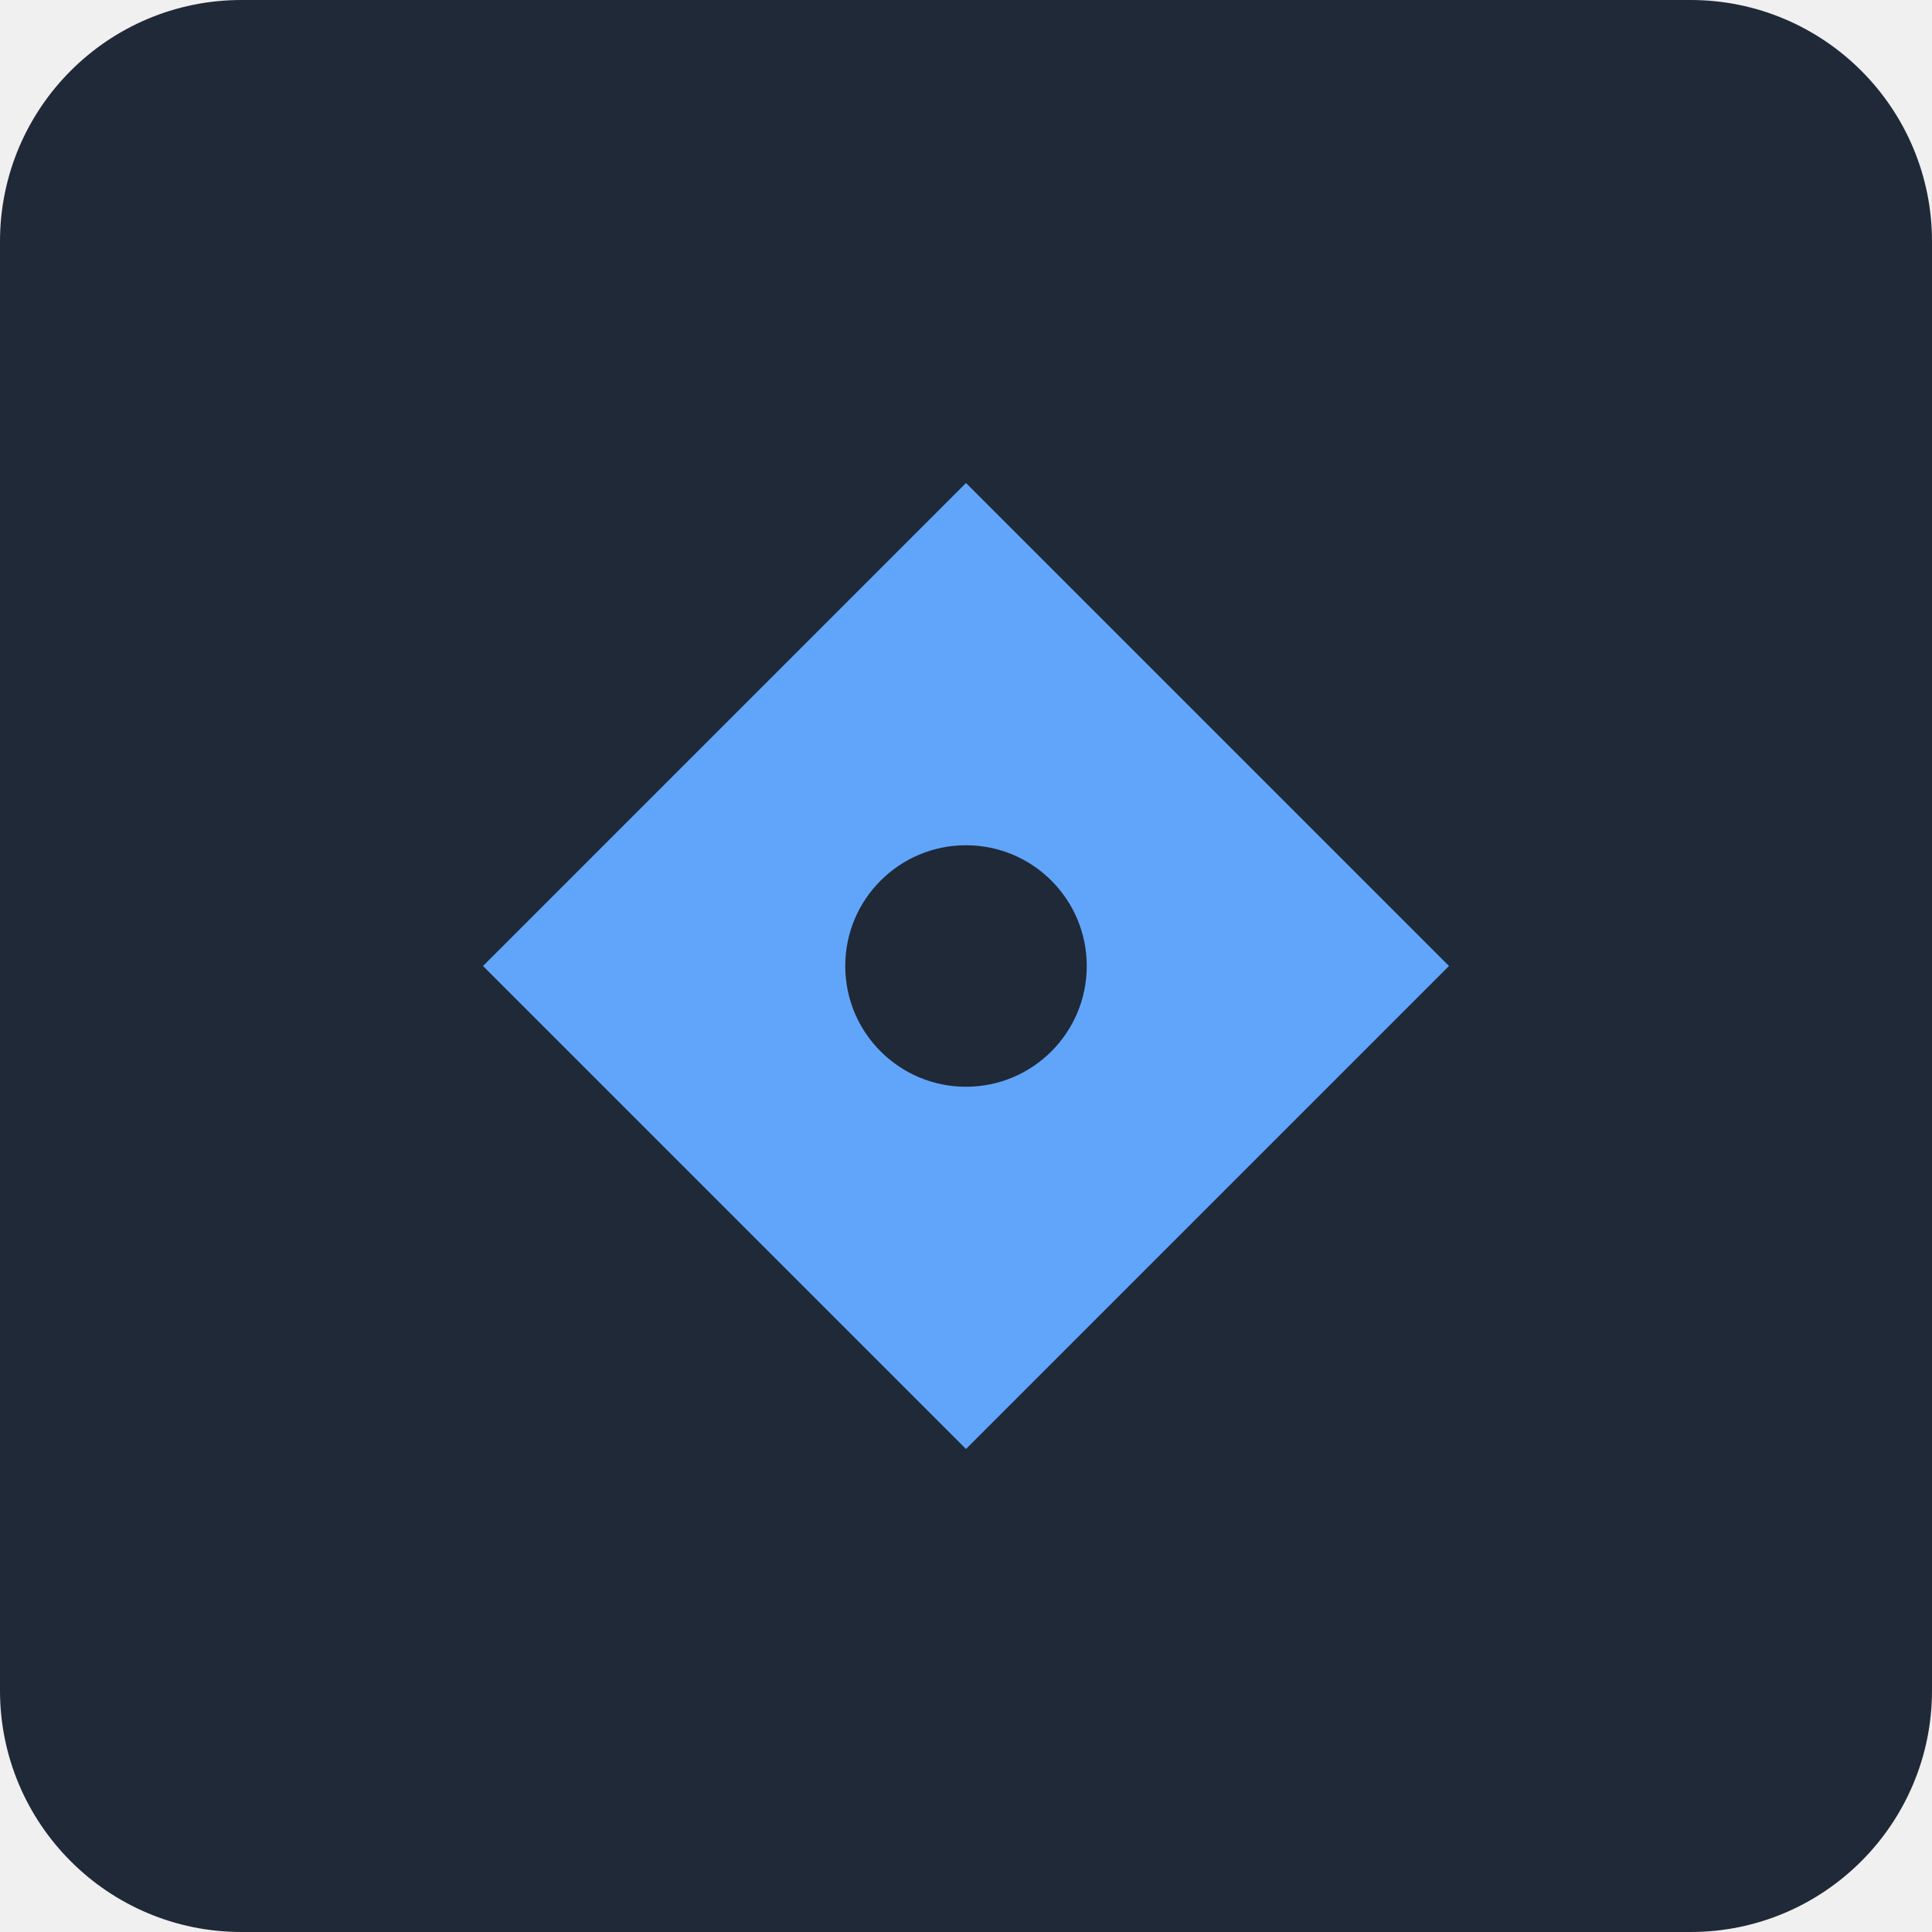
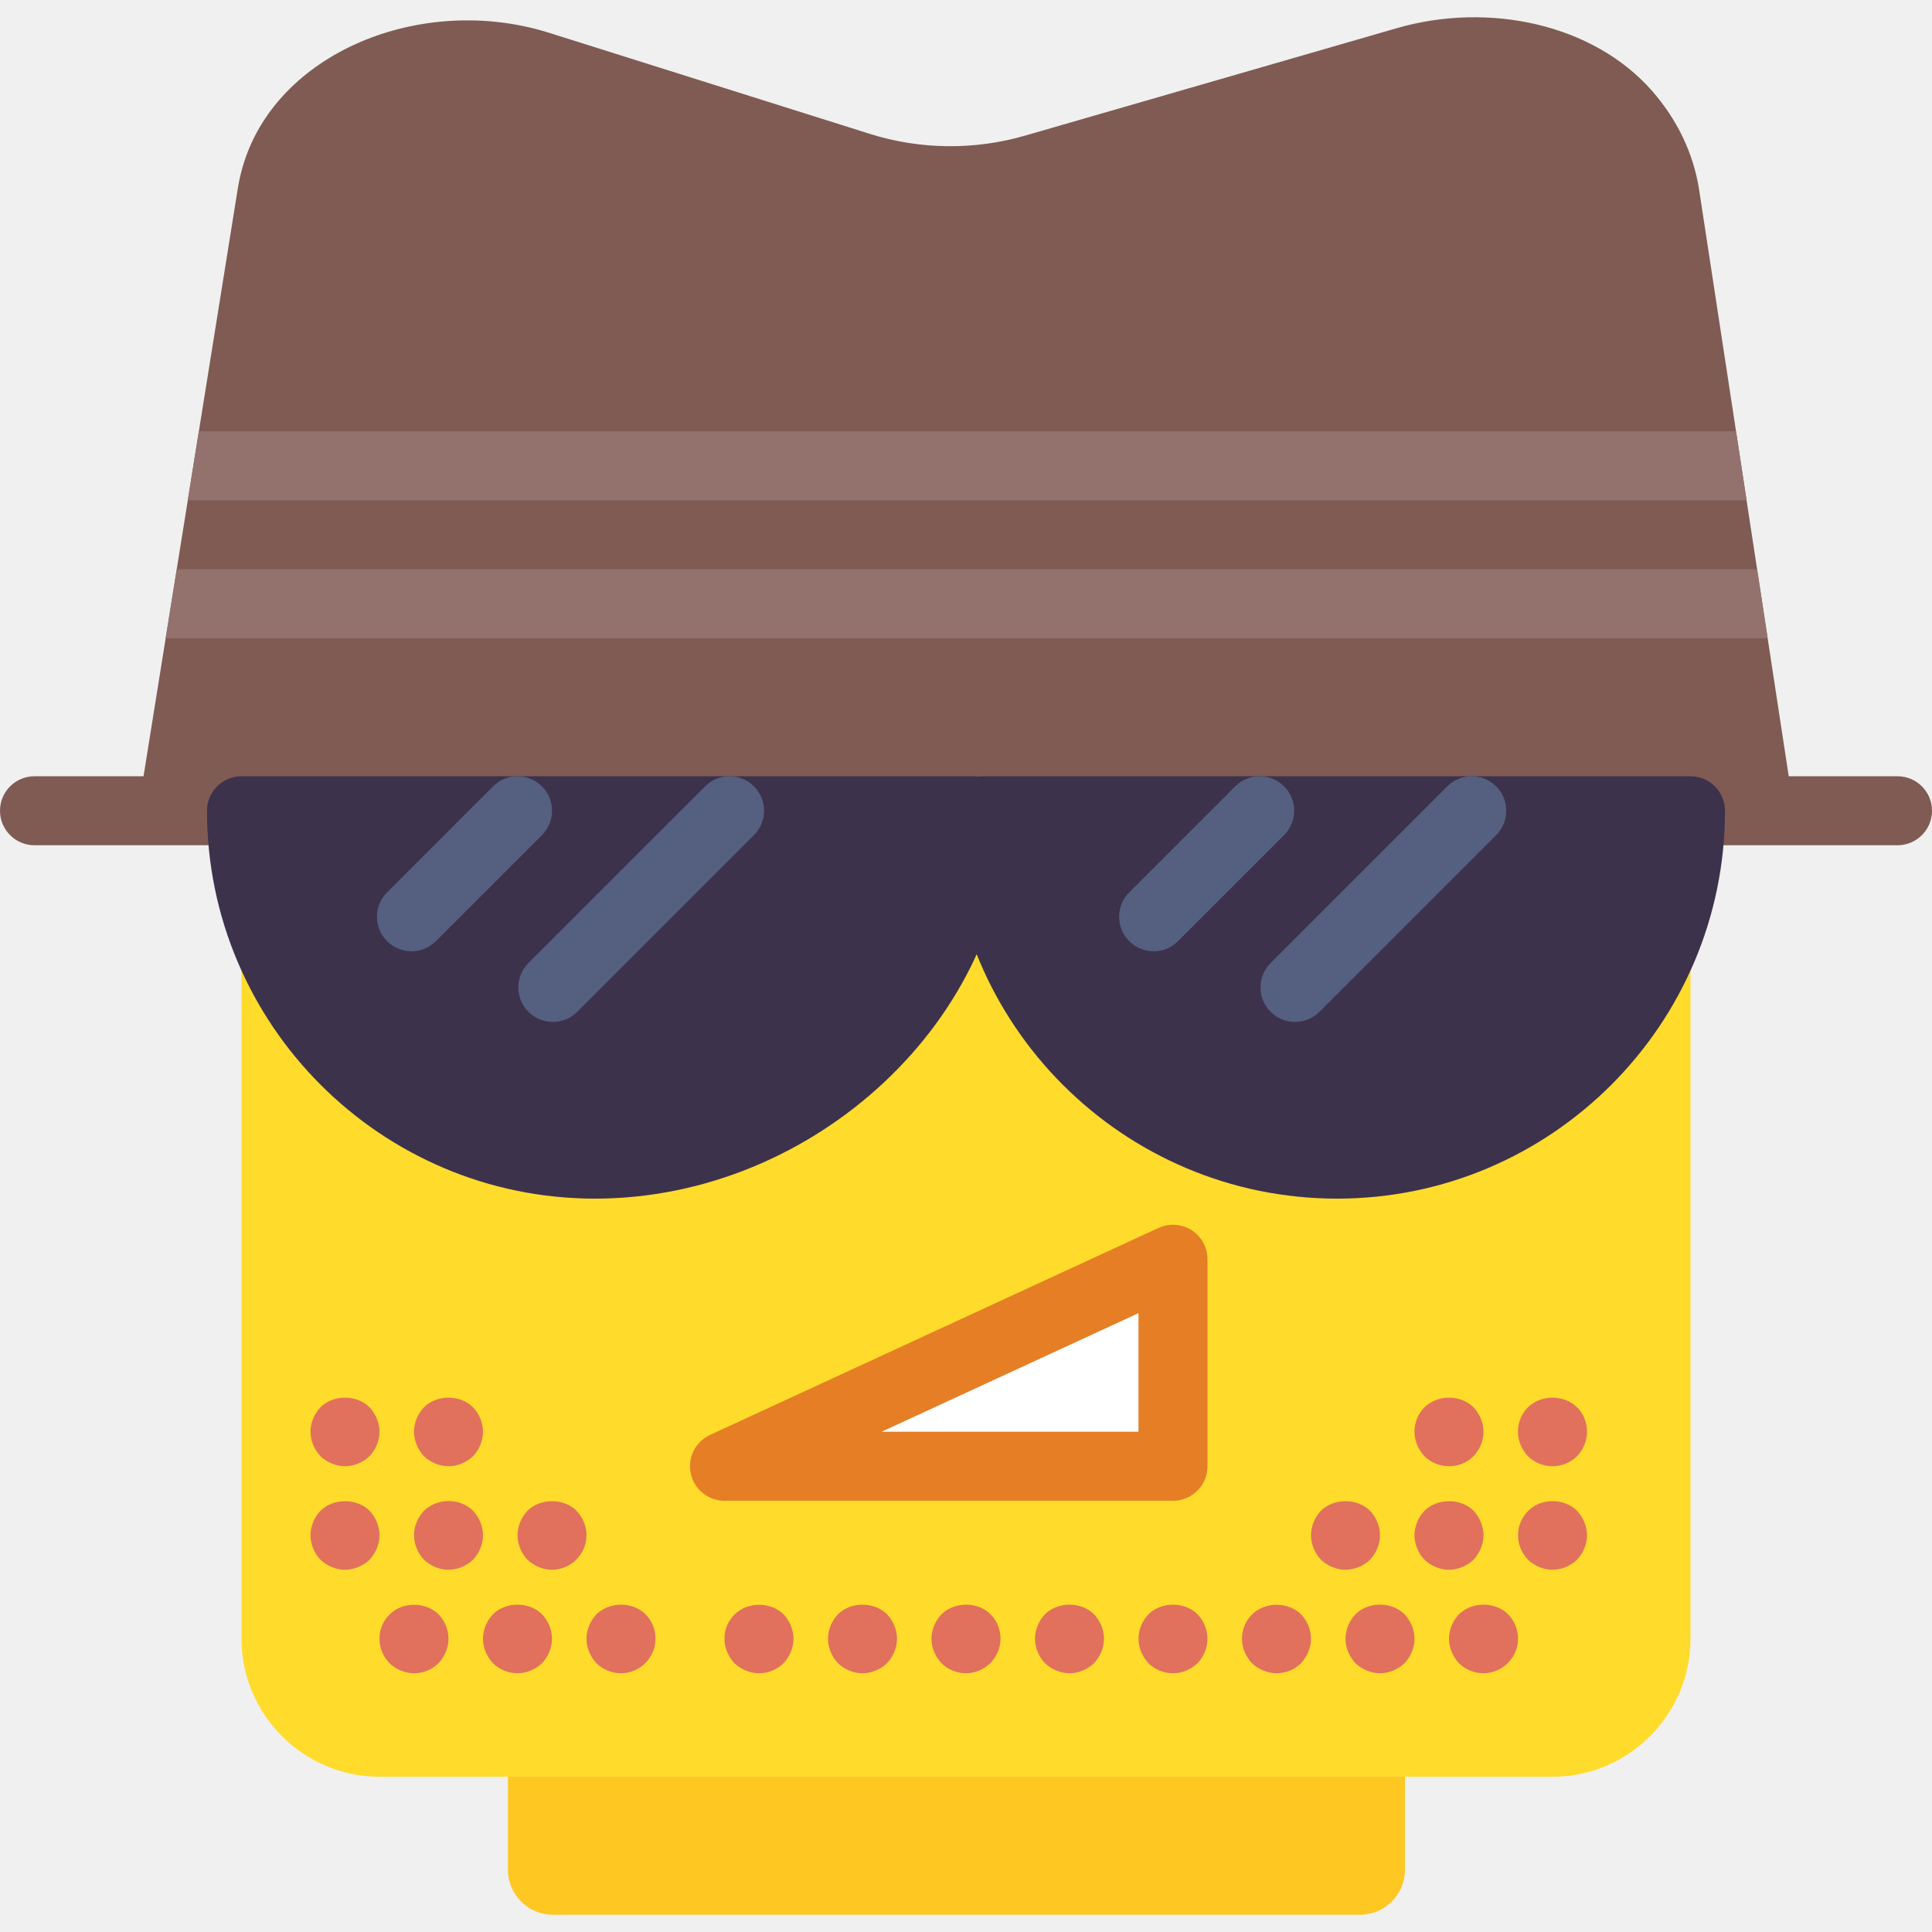
- <svg xmlns="http://www.w3.org/2000/svg" width="128" height="128">
-   <rect width="128" height="128" rx="16" fill="#1f2937" />
-   <path d="M32 64 L64 32 L96 64 L64 96 Z" fill="#60a5fa" />
-   <circle cx="64" cy="64" r="8" fill="#1f2937" />
+ <svg xmlns="http://www.w3.org/2000/svg" version="1.1" id="Capa_1" x="0px" y="0px" viewBox="0 0 56 56" style="enable-background:new 0 0 56 56;" xml:space="preserve">
+   <g>
+     <path style="fill:#FFDB2B;" d="M7,23.5v24c0,2.2,1.8,4,4,4h34c2.2,0,4-1.8,4-4v-24H7z" />
+     <path style="fill:#E1705C;" d="M42,45.5c-0.26,0-0.52-0.11-0.71-0.29C41.11,45.02,41,44.76,41,44.5s0.11-0.521,0.29-0.71   c0.37-0.37,1.05-0.37,1.42,0C42.89,43.979,43,44.24,43,44.5s-0.11,0.52-0.29,0.71C42.52,45.39,42.26,45.5,42,45.5z" />
+     <path style="fill:#E1705C;" d="M42,42.5c-0.26,0-0.52-0.101-0.71-0.29C41.11,42.02,41,41.77,41,41.5c0-0.271,0.1-0.521,0.29-0.71   c0.38-0.37,1.04-0.37,1.42,0C42.89,40.979,43,41.24,43,41.5c0,0.27-0.11,0.52-0.29,0.71C42.52,42.399,42.26,42.5,42,42.5z" />
+     <path style="fill:#E1705C;" d="M45,42.5c-0.26,0-0.52-0.101-0.71-0.29C44.11,42.02,44,41.77,44,41.5c0-0.271,0.1-0.521,0.29-0.71   c0.38-0.37,1.04-0.37,1.42,0C45.9,40.979,46,41.229,46,41.5c0,0.27-0.11,0.52-0.29,0.71C45.52,42.399,45.26,42.5,45,42.5z" />
+     <path style="fill:#E1705C;" d="M45,45.5c-0.26,0-0.52-0.11-0.71-0.29C44.11,45.02,44,44.77,44,44.5c0-0.271,0.11-0.521,0.3-0.71   c0.36-0.37,1.04-0.37,1.41,0C45.89,43.979,46,44.24,46,44.5s-0.11,0.52-0.29,0.71C45.52,45.39,45.26,45.5,45,45.5z" />
+     <path style="fill:#E1705C;" d="M43,48.5c-0.26,0-0.52-0.101-0.71-0.29C42.11,48.02,42,47.76,42,47.5s0.11-0.521,0.29-0.71   c0.38-0.37,1.05-0.37,1.42,0C43.9,46.979,44,47.229,44,47.5c0,0.27-0.11,0.52-0.3,0.71C43.52,48.39,43.26,48.5,43,48.5z" />
+     <path style="fill:#E1705C;" d="M40,48.5c-0.26,0-0.52-0.11-0.71-0.29C39.11,48.02,39,47.76,39,47.5s0.11-0.521,0.29-0.71   c0.37-0.37,1.05-0.37,1.42,0C40.89,46.979,41,47.24,41,47.5s-0.11,0.52-0.29,0.71C40.52,48.39,40.26,48.5,40,48.5z" />
+     <path style="fill:#E1705C;" d="M39,45.5c-0.26,0-0.52-0.11-0.71-0.29C38.11,45.02,38,44.76,38,44.5s0.11-0.521,0.29-0.71   c0.37-0.37,1.05-0.37,1.42,0C39.89,43.979,40,44.24,40,44.5s-0.11,0.52-0.29,0.71C39.52,45.39,39.26,45.5,39,45.5z" />
+     <path style="fill:#E1705C;" d="M37,48.5c-0.26,0-0.52-0.11-0.71-0.29C36.11,48.02,36,47.77,36,47.5c0-0.271,0.1-0.521,0.3-0.71   c0.36-0.36,1.03-0.37,1.41,0C37.89,46.979,38,47.24,38,47.5s-0.11,0.52-0.29,0.71C37.52,48.399,37.26,48.5,37,48.5z" />
+     <path style="fill:#E1705C;" d="M34,48.5c-0.26,0-0.52-0.101-0.71-0.29C33.11,48.02,33,47.76,33,47.5s0.11-0.521,0.29-0.71   c0.37-0.37,1.05-0.37,1.42,0C34.89,46.979,35,47.24,35,47.5s-0.11,0.52-0.29,0.71C34.52,48.39,34.26,48.5,34,48.5z" />
+     <path style="fill:#E1705C;" d="M31,48.5c-0.26,0-0.52-0.11-0.71-0.29C30.11,48.02,30,47.76,30,47.5s0.11-0.521,0.29-0.71   c0.37-0.37,1.05-0.37,1.42,0C31.89,46.979,32,47.24,32,47.5s-0.11,0.52-0.29,0.71C31.52,48.39,31.26,48.5,31,48.5z" />
+     <path style="fill:#E1705C;" d="M13,45.5c-0.26,0-0.52-0.11-0.71-0.29C12.11,45.02,12,44.76,12,44.5s0.11-0.521,0.29-0.71   c0.38-0.37,1.04-0.38,1.42,0C13.89,43.979,14,44.24,14,44.5s-0.11,0.52-0.29,0.71C13.52,45.39,13.26,45.5,13,45.5z" />
+     <path style="fill:#E1705C;" d="M13,42.5c-0.26,0-0.52-0.11-0.71-0.29C12.11,42.02,12,41.76,12,41.5s0.11-0.521,0.29-0.71   c0.37-0.37,1.05-0.37,1.42,0C13.89,40.979,14,41.24,14,41.5s-0.11,0.52-0.29,0.71C13.52,42.39,13.26,42.5,13,42.5z" />
+     <path style="fill:#E1705C;" d="M10,42.5c-0.26,0-0.52-0.11-0.71-0.29C9.11,42.02,9,41.76,9,41.5s0.11-0.521,0.29-0.71   c0.37-0.37,1.05-0.37,1.42,0C10.89,40.979,11,41.24,11,41.5s-0.11,0.52-0.29,0.71C10.52,42.39,10.26,42.5,10,42.5z" />
+     <path style="fill:#E1705C;" d="M10,45.5c-0.26,0-0.52-0.11-0.71-0.29C9.11,45.02,9,44.76,9,44.5s0.11-0.521,0.29-0.71   c0.37-0.37,1.05-0.37,1.42,0C10.89,43.979,11,44.24,11,44.5s-0.11,0.52-0.29,0.71C10.52,45.39,10.26,45.5,10,45.5z" />
+     <path style="fill:#E1705C;" d="M12,48.5c-0.26,0-0.52-0.11-0.71-0.29C11.11,48.02,11,47.77,11,47.5c0-0.271,0.1-0.521,0.3-0.71   c0.36-0.36,1.03-0.37,1.41,0C12.89,46.979,13,47.24,13,47.5s-0.11,0.52-0.29,0.71C12.52,48.399,12.26,48.5,12,48.5z" />
+     <path style="fill:#E1705C;" d="M15,48.5c-0.26,0-0.52-0.101-0.71-0.29C14.11,48.02,14,47.76,14,47.5s0.11-0.521,0.29-0.71   c0.37-0.37,1.05-0.37,1.42,0C15.89,46.979,16,47.24,16,47.5s-0.11,0.52-0.29,0.71C15.52,48.39,15.26,48.5,15,48.5z" />
+     <path style="fill:#E1705C;" d="M16,45.5c-0.26,0-0.52-0.11-0.71-0.29C15.11,45.02,15,44.76,15,44.5s0.11-0.521,0.29-0.71   c0.37-0.37,1.05-0.37,1.42,0C16.89,43.979,17,44.229,17,44.5c0,0.27-0.11,0.52-0.3,0.71C16.52,45.39,16.26,45.5,16,45.5z" />
+     <path style="fill:#E1705C;" d="M18,48.5c-0.26,0-0.52-0.101-0.71-0.29C17.11,48.02,17,47.76,17,47.5s0.11-0.521,0.29-0.71   c0.38-0.37,1.05-0.37,1.42,0C18.9,46.979,19,47.229,19,47.5c0,0.27-0.11,0.52-0.3,0.71C18.52,48.39,18.26,48.5,18,48.5z" />
+     <path style="fill:#E1705C;" d="M22,48.5c-0.26,0-0.52-0.11-0.71-0.29C21.11,48.02,21,47.77,21,47.5c0-0.271,0.1-0.521,0.3-0.71   c0.36-0.36,1.03-0.37,1.41,0C22.89,46.979,23,47.24,23,47.5s-0.11,0.52-0.29,0.71C22.52,48.399,22.26,48.5,22,48.5z" />
+     <path style="fill:#E1705C;" d="M25,48.5c-0.26,0-0.52-0.11-0.71-0.29C24.11,48.02,24,47.76,24,47.5s0.11-0.521,0.29-0.71   c0.37-0.37,1.05-0.37,1.42,0C25.89,46.979,26,47.24,26,47.5s-0.11,0.52-0.29,0.71C25.52,48.39,25.26,48.5,25,48.5z" />
+     <path style="fill:#E1705C;" d="M28,48.5c-0.26,0-0.52-0.101-0.71-0.29C27.11,48.02,27,47.76,27,47.5s0.11-0.521,0.29-0.71   c0.38-0.37,1.05-0.37,1.42,0C28.9,46.979,29,47.229,29,47.5c0,0.27-0.11,0.52-0.3,0.71C28.52,48.39,28.26,48.5,28,48.5z" />
+     <g>
+       <polygon style="fill:#FFFFFF;" points="34,42.5 21,42.5 21,42.5 34,36.5   " />
+       <path style="fill:#E57E25;" d="M34,43.5H21c-0.47,0-0.876-0.327-0.977-0.785c-0.101-0.459,0.131-0.926,0.558-1.123l13-6    c0.309-0.142,0.671-0.117,0.958,0.065C34.826,35.842,35,36.159,35,36.5v6C35,43.053,34.552,43.5,34,43.5z M25.553,41.5H33v-3.438    L25.553,41.5z" />
+     </g>
+     <path style="fill:#FEC722;" d="M39.418,55.5H16.028c-0.721,0-1.305-0.584-1.305-1.305V51.5h26v2.695   C40.723,54.916,40.139,55.5,39.418,55.5z" />
+     <path style="fill:#7F5B53;" d="M55,24.5H1c-0.552,0-1-0.447-1-1s0.448-1,1-1h54c0.552,0,1,0.447,1,1S55.552,24.5,55,24.5z" />
+     <path style="fill:#7F5B53;" d="M52,23.5H4l2.887-18c0.033-0.214,0.079-0.425,0.137-0.63c0.938-3.343,5.198-5.083,8.899-3.917   l9.296,2.929c1.446,0.456,3.025,0.474,4.484,0.052L40.49,0.816c2.661-0.769,5.696-0.123,7.4,1.823   C48.6,3.45,49.083,4.426,49.25,5.5L52,23.5z" />
+     <polygon style="fill:#93726D;" points="5.443,14.5 50.625,14.5 50.32,12.5 5.764,12.5  " />
+     <polygon style="fill:#93726D;" points="4.802,18.5 51.236,18.5 50.931,16.5 5.123,16.5  " />
+     <g>
+       <path style="fill:#3D324C;" d="M28.228,23.5c0,5.658-5.327,10.244-10.984,10.244S7,29.157,7,23.5H28.228" />
+       <path style="fill:#3D324C;" d="M17.244,34.743C11.044,34.743,6,29.699,6,23.5c0-0.553,0.448-1,1-1h21.228c0.552,0,1,0.447,1,1    C29.228,29.489,23.628,34.743,17.244,34.743z M8.054,24.5c0.5,4.628,4.431,8.243,9.19,8.243c4.955,0,9.343-3.749,9.92-8.243H8.054    z" />
+     </g>
+     <g>
+       <path style="fill:#3D324C;" d="M49,23.5c0,5.658-4.586,10.244-10.244,10.244S28.512,29.157,28.512,23.5H49" />
+       <path style="fill:#3D324C;" d="M38.756,34.743c-6.2,0-11.244-5.044-11.244-11.243c0-0.553,0.448-1,1-1H49c0.552,0,1,0.447,1,1    C50,29.699,44.956,34.743,38.756,34.743z M29.566,24.5c0.5,4.628,4.431,8.243,9.19,8.243s8.69-3.615,9.19-8.243H29.566z" />
+     </g>
+     <path style="fill:#556080;" d="M11.927,27.573c-0.256,0-0.512-0.098-0.707-0.293c-0.391-0.391-0.391-1.023,0-1.414l3.073-3.073   c0.391-0.391,1.023-0.391,1.414,0s0.391,1.023,0,1.414l-3.073,3.073C12.438,27.476,12.183,27.573,11.927,27.573z" />
+     <path style="fill:#556080;" d="M33.439,27.573c-0.256,0-0.512-0.098-0.707-0.293c-0.391-0.391-0.391-1.023,0-1.414l3.073-3.073   c0.391-0.391,1.023-0.391,1.414,0s0.391,1.023,0,1.414l-3.073,3.073C33.951,27.476,33.695,27.573,33.439,27.573z" />
+     <path style="fill:#556080;" d="M16.024,29.621c-0.256,0-0.512-0.098-0.707-0.293c-0.391-0.391-0.391-1.023,0-1.414l5.122-5.121   c0.391-0.391,1.023-0.391,1.414,0s0.391,1.023,0,1.414l-5.122,5.121C16.536,29.523,16.28,29.621,16.024,29.621z" />
+     <path style="fill:#556080;" d="M37.537,29.621c-0.256,0-0.512-0.098-0.707-0.293c-0.391-0.391-0.391-1.023,0-1.414l5.122-5.121   c0.391-0.391,1.023-0.391,1.414,0s0.391,1.023,0,1.414l-5.122,5.121C38.048,29.523,37.792,29.621,37.537,29.621z" />
+   </g>
</svg>
